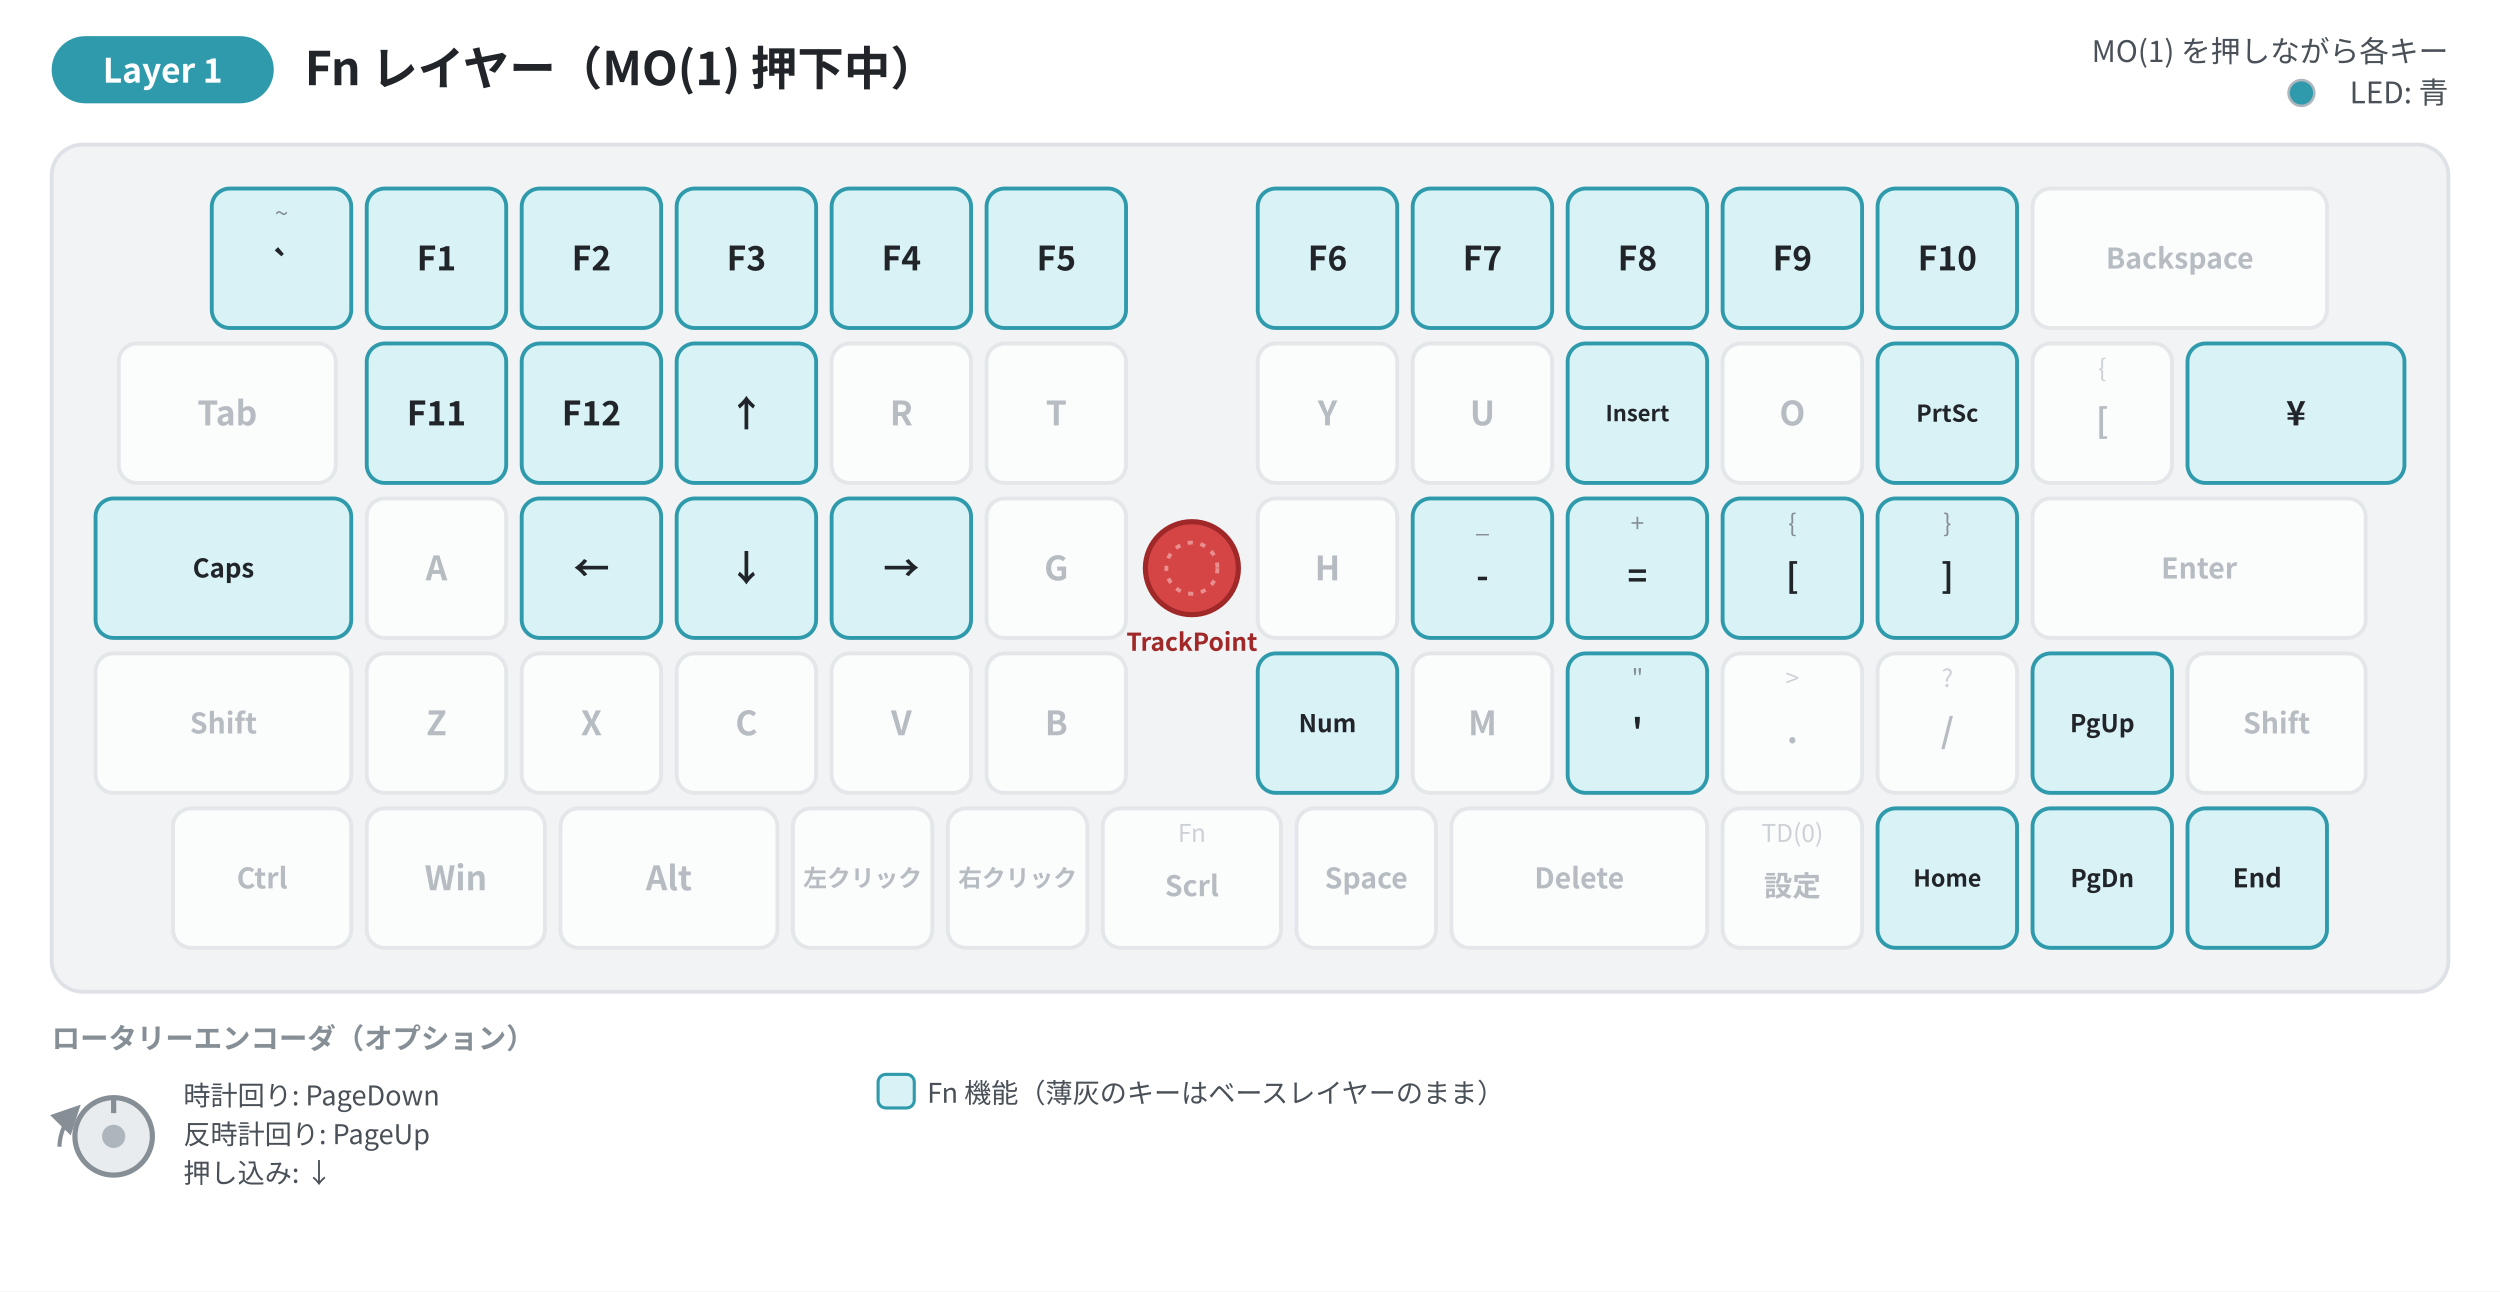
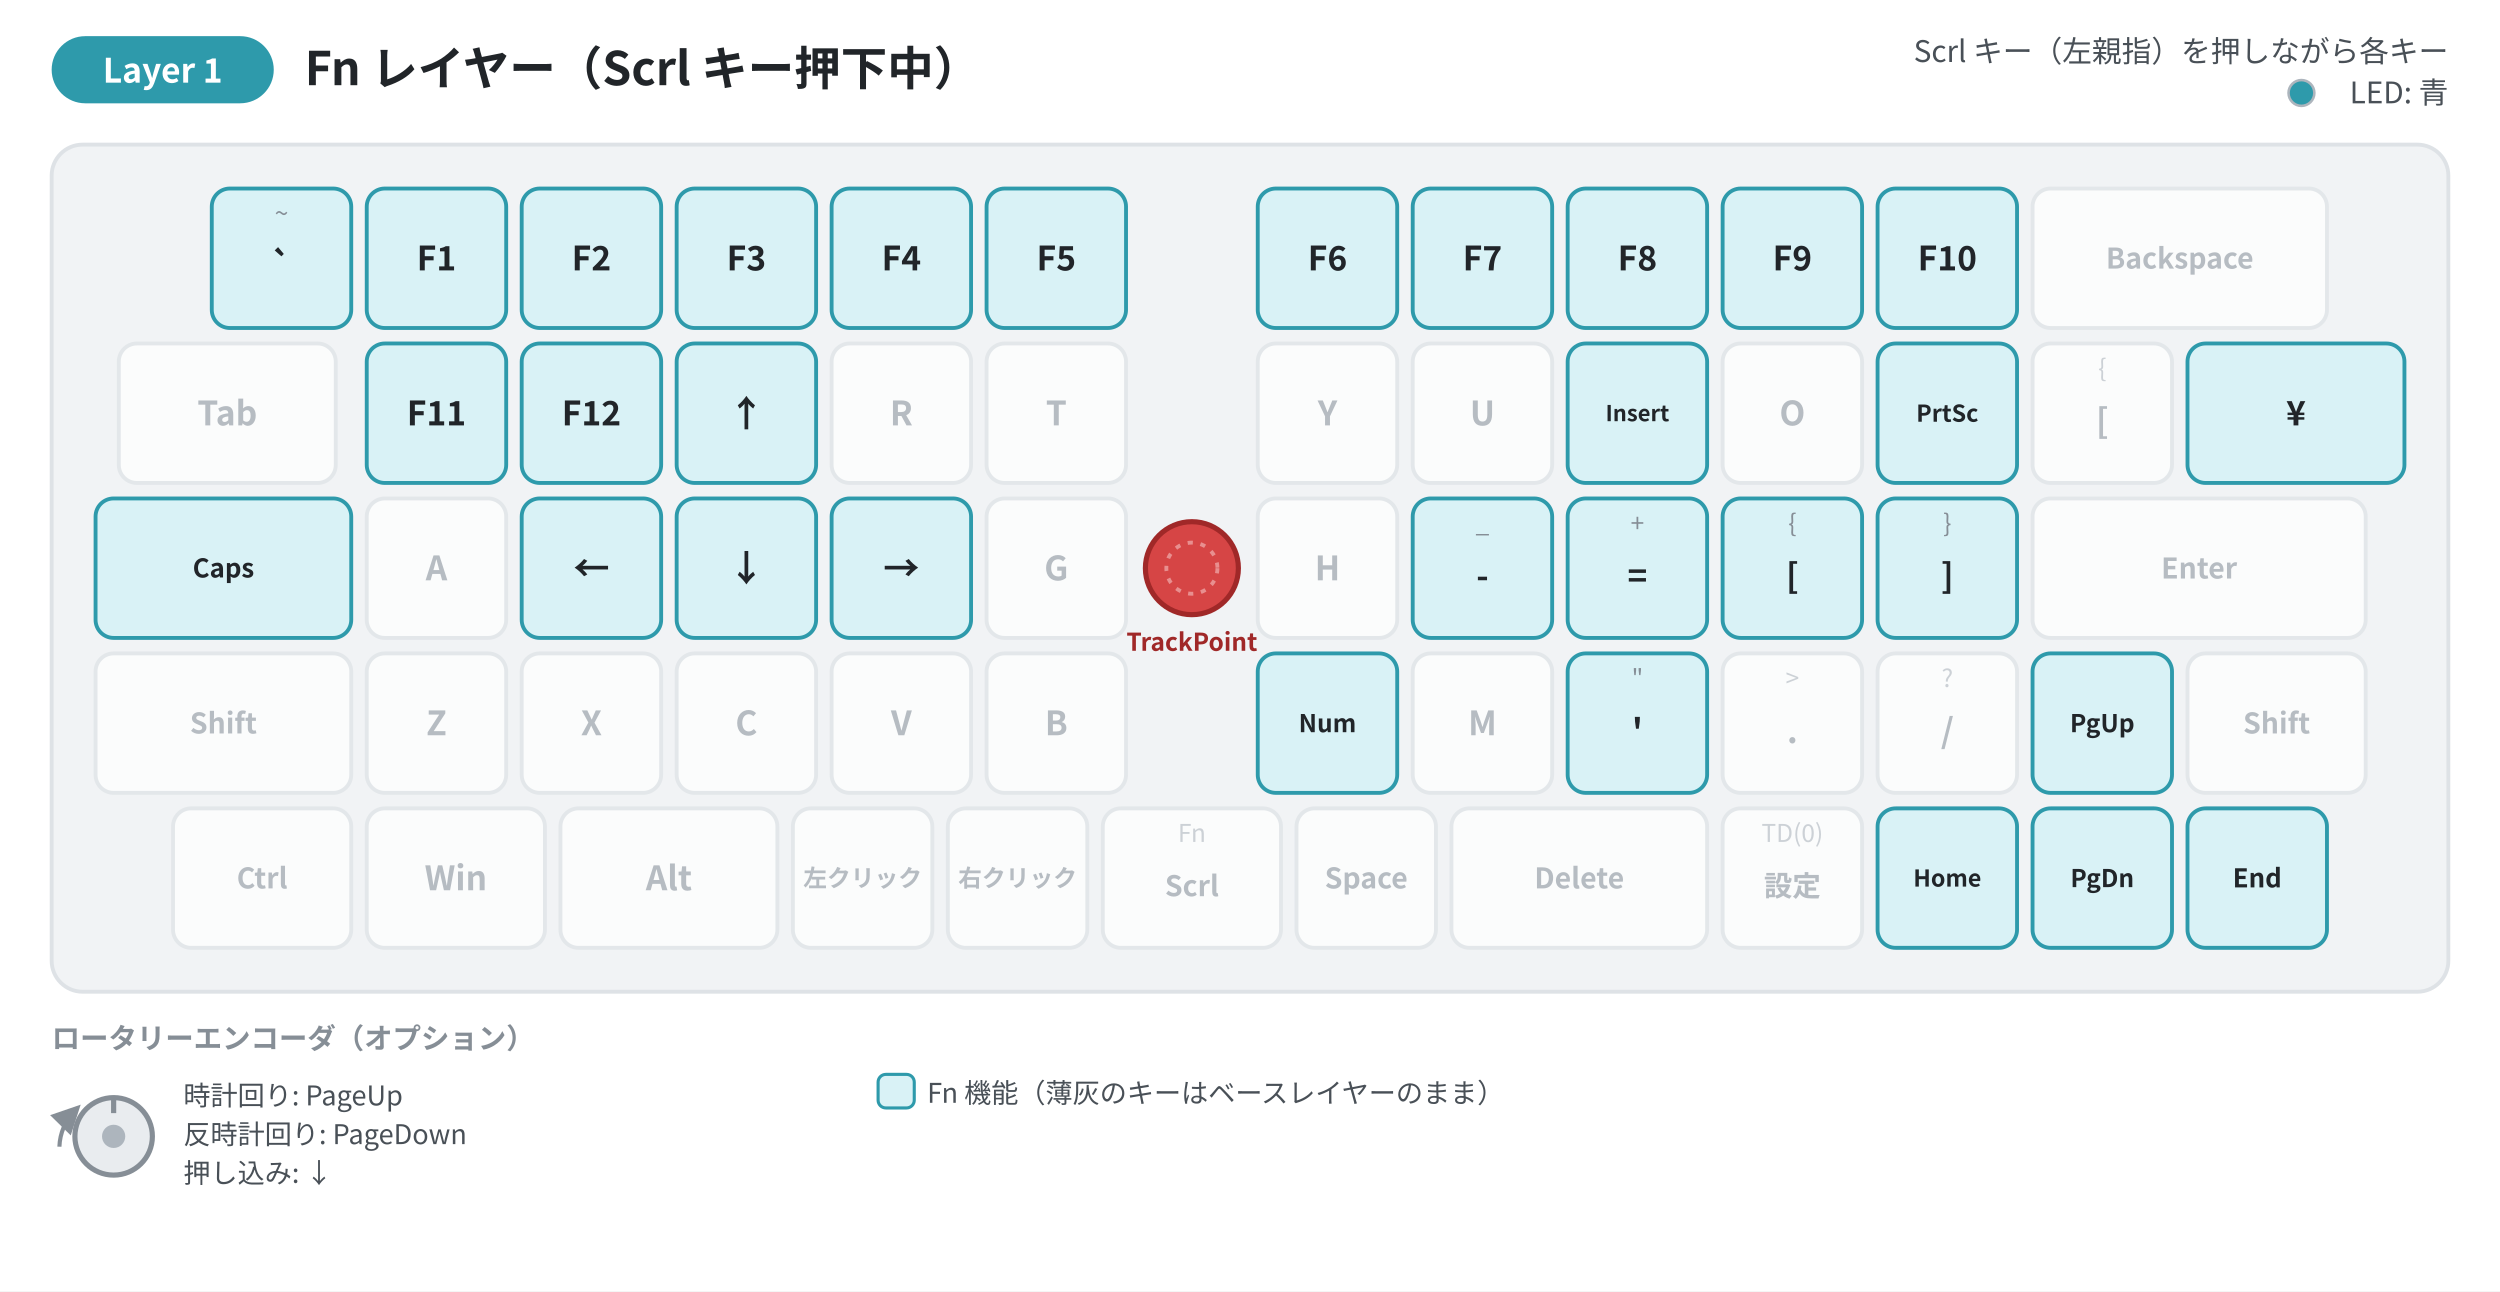
<svg xmlns="http://www.w3.org/2000/svg" width="968" height="500" viewBox="0 0 968 500" font-family="'Noto Sans CJK JP','Noto Sans JP','Hiragino Sans','Yu Gothic UI',sans-serif">
  <defs>
    <marker id="arr" markerWidth="7" markerHeight="7" refX="5" refY="3.5" orient="auto">
      <path d="M0,0 L7,3.5 L0,7 z" fill="#868e96" />
    </marker>
  </defs>
  <rect width="968" height="500" fill="#ffffff" />
  <rect x="20" y="14" width="86" height="26" rx="13" fill="#2e9aab" />
  <text x="63" y="32" font-size="13" fill="#ffffff" font-weight="700" text-anchor="middle">Layer 1</text>
-   <text x="118" y="33" font-size="18" fill="#212529" font-weight="700">Fn レイヤー（MO(1) 押下中）</text>
-   <text x="948" y="24" font-size="11.5" fill="#495057" text-anchor="end">MO(1) を押しながら各キー</text>
+   <text x="118" y="33" font-size="18" fill="#212529" font-weight="700">Fn レイヤー（Scrl キー押下中）</text>
+   <text x="948" y="24" font-size="11.5" fill="#495057" text-anchor="end">Scrl キー（左親指）を押しながら各キー</text>
  <circle cx="891.12" cy="36" r="5" fill="#2e9aab" stroke="#adb5bd" />
  <text x="948" y="40" font-size="11.5" fill="#495057" text-anchor="end">LED: 青</text>
  <g transform="translate(34,70)">
    <rect x="-14" y="-14" width="928.0" height="328" rx="12" fill="#f1f3f5" stroke="#dee2e6" stroke-width="1.5" />
    <rect x="48.0" y="3.0" width="54.0" height="54.0" rx="7" fill="#d9f2f6" stroke="#2e9aab" stroke-width="1.5" />
    <text x="75.0" y="16.0" font-size="9.5" fill="#868e96" text-anchor="middle">~</text>
    <text x="75.0" y="37.7" font-size="13.0" fill="#212529" font-weight="600" text-anchor="middle">`</text>
    <rect x="108.0" y="3.0" width="54.0" height="54.0" rx="7" fill="#d9f2f6" stroke="#2e9aab" stroke-width="1.5" />
    <text x="135.0" y="34.7" font-size="13.0" fill="#212529" font-weight="600" text-anchor="middle">F1</text>
    <rect x="168.0" y="3.0" width="54.0" height="54.0" rx="7" fill="#d9f2f6" stroke="#2e9aab" stroke-width="1.5" />
    <text x="195.0" y="34.7" font-size="13.0" fill="#212529" font-weight="600" text-anchor="middle">F2</text>
    <rect x="228.0" y="3.0" width="54.0" height="54.0" rx="7" fill="#d9f2f6" stroke="#2e9aab" stroke-width="1.5" />
    <text x="255.0" y="34.7" font-size="13.0" fill="#212529" font-weight="600" text-anchor="middle">F3</text>
    <rect x="288.0" y="3.0" width="54.0" height="54.0" rx="7" fill="#d9f2f6" stroke="#2e9aab" stroke-width="1.5" />
    <text x="315.0" y="34.7" font-size="13.0" fill="#212529" font-weight="600" text-anchor="middle">F4</text>
    <rect x="348.0" y="3.0" width="54.0" height="54.0" rx="7" fill="#d9f2f6" stroke="#2e9aab" stroke-width="1.5" />
    <text x="375.0" y="34.7" font-size="13.0" fill="#212529" font-weight="600" text-anchor="middle">F5</text>
    <rect x="453.0" y="3.0" width="54.0" height="54.0" rx="7" fill="#d9f2f6" stroke="#2e9aab" stroke-width="1.5" />
    <text x="480.0" y="34.7" font-size="13.0" fill="#212529" font-weight="600" text-anchor="middle">F6</text>
    <rect x="513.0" y="3.0" width="54.0" height="54.0" rx="7" fill="#d9f2f6" stroke="#2e9aab" stroke-width="1.5" />
    <text x="540.0" y="34.7" font-size="13.0" fill="#212529" font-weight="600" text-anchor="middle">F7</text>
    <rect x="573.0" y="3.0" width="54.0" height="54.0" rx="7" fill="#d9f2f6" stroke="#2e9aab" stroke-width="1.5" />
    <text x="600.0" y="34.7" font-size="13.0" fill="#212529" font-weight="600" text-anchor="middle">F8</text>
    <rect x="633.0" y="3.0" width="54.0" height="54.0" rx="7" fill="#d9f2f6" stroke="#2e9aab" stroke-width="1.5" />
    <text x="660.0" y="34.7" font-size="13.0" fill="#212529" font-weight="600" text-anchor="middle">F9</text>
    <rect x="693.0" y="3.0" width="54.0" height="54.0" rx="7" fill="#d9f2f6" stroke="#2e9aab" stroke-width="1.5" />
    <text x="720.0" y="34.7" font-size="13.0" fill="#212529" font-weight="600" text-anchor="middle">F10</text>
    <rect x="753.0" y="3.0" width="114.0" height="54.0" rx="7" fill="#fbfcfc" stroke="#e3e7ea" stroke-width="1.5" />
    <text x="810.0" y="34.0" font-size="11.0" fill="#b6bcc2" font-weight="600" text-anchor="middle">Backspace</text>
    <rect x="12.0" y="63.0" width="84.0" height="54.0" rx="7" fill="#fbfcfc" stroke="#e3e7ea" stroke-width="1.5" />
    <text x="54.0" y="94.7" font-size="13.0" fill="#b6bcc2" font-weight="600" text-anchor="middle">Tab</text>
    <rect x="108.0" y="63.0" width="54.0" height="54.0" rx="7" fill="#d9f2f6" stroke="#2e9aab" stroke-width="1.5" />
    <text x="135.0" y="94.7" font-size="13.0" fill="#212529" font-weight="600" text-anchor="middle">F11</text>
    <rect x="168.0" y="63.0" width="54.0" height="54.0" rx="7" fill="#d9f2f6" stroke="#2e9aab" stroke-width="1.5" />
    <text x="195.0" y="94.7" font-size="13.0" fill="#212529" font-weight="600" text-anchor="middle">F12</text>
    <rect x="228.0" y="63.0" width="54.0" height="54.0" rx="7" fill="#d9f2f6" stroke="#2e9aab" stroke-width="1.5" />
    <text x="255.0" y="95.1" font-size="14.0" fill="#212529" font-weight="600" text-anchor="middle">↑</text>
    <rect x="288.0" y="63.0" width="54.0" height="54.0" rx="7" fill="#fbfcfc" stroke="#e3e7ea" stroke-width="1.5" />
    <text x="315.0" y="94.7" font-size="13.0" fill="#b6bcc2" font-weight="600" text-anchor="middle">R</text>
    <rect x="348.0" y="63.0" width="54.0" height="54.0" rx="7" fill="#fbfcfc" stroke="#e3e7ea" stroke-width="1.5" />
    <text x="375.0" y="94.7" font-size="13.0" fill="#b6bcc2" font-weight="600" text-anchor="middle">T</text>
    <rect x="453.0" y="63.0" width="54.0" height="54.0" rx="7" fill="#fbfcfc" stroke="#e3e7ea" stroke-width="1.5" />
    <text x="480.0" y="94.7" font-size="13.0" fill="#b6bcc2" font-weight="600" text-anchor="middle">Y</text>
    <rect x="513.0" y="63.0" width="54.0" height="54.0" rx="7" fill="#fbfcfc" stroke="#e3e7ea" stroke-width="1.5" />
    <text x="540.0" y="94.7" font-size="13.0" fill="#b6bcc2" font-weight="600" text-anchor="middle">U</text>
    <rect x="573.0" y="63.0" width="54.0" height="54.0" rx="7" fill="#d9f2f6" stroke="#2e9aab" stroke-width="1.5" />
    <text x="600.0" y="93.1" font-size="8.5" fill="#212529" font-weight="600" text-anchor="middle">Insert</text>
    <rect x="633.0" y="63.0" width="54.0" height="54.0" rx="7" fill="#fbfcfc" stroke="#e3e7ea" stroke-width="1.5" />
    <text x="660.0" y="94.7" font-size="13.0" fill="#b6bcc2" font-weight="600" text-anchor="middle">O</text>
    <rect x="693.0" y="63.0" width="54.0" height="54.0" rx="7" fill="#d9f2f6" stroke="#2e9aab" stroke-width="1.5" />
    <text x="720.0" y="93.3" font-size="9.0" fill="#212529" font-weight="600" text-anchor="middle">PrtSc</text>
    <rect x="753.0" y="63.0" width="54.0" height="54.0" rx="7" fill="#fbfcfc" stroke="#e3e7ea" stroke-width="1.5" />
    <text x="780.0" y="76.0" font-size="9.5" fill="#ccd1d6" text-anchor="middle">{</text>
    <text x="780.0" y="97.7" font-size="13.0" fill="#b6bcc2" font-weight="600" text-anchor="middle">[</text>
    <rect x="813.0" y="63.0" width="84.0" height="54.0" rx="7" fill="#d9f2f6" stroke="#2e9aab" stroke-width="1.5" />
    <text x="855.0" y="94.7" font-size="13.0" fill="#212529" font-weight="600" text-anchor="middle">¥</text>
    <rect x="3.0" y="123.0" width="99.0" height="54.0" rx="7" fill="#d9f2f6" stroke="#2e9aab" stroke-width="1.5" />
    <text x="52.5" y="153.6" font-size="10.0" fill="#212529" font-weight="600" text-anchor="middle">Caps</text>
    <rect x="108.0" y="123.0" width="54.0" height="54.0" rx="7" fill="#fbfcfc" stroke="#e3e7ea" stroke-width="1.5" />
    <text x="135.0" y="154.7" font-size="13.0" fill="#b6bcc2" font-weight="600" text-anchor="middle">A</text>
    <rect x="168.0" y="123.0" width="54.0" height="54.0" rx="7" fill="#d9f2f6" stroke="#2e9aab" stroke-width="1.5" />
    <text x="195.0" y="155.1" font-size="14.0" fill="#212529" font-weight="600" text-anchor="middle">←</text>
    <rect x="228.0" y="123.0" width="54.0" height="54.0" rx="7" fill="#d9f2f6" stroke="#2e9aab" stroke-width="1.5" />
    <text x="255.0" y="155.1" font-size="14.0" fill="#212529" font-weight="600" text-anchor="middle">↓</text>
    <rect x="288.0" y="123.0" width="54.0" height="54.0" rx="7" fill="#d9f2f6" stroke="#2e9aab" stroke-width="1.5" />
    <text x="315.0" y="155.1" font-size="14.0" fill="#212529" font-weight="600" text-anchor="middle">→</text>
    <rect x="348.0" y="123.0" width="54.0" height="54.0" rx="7" fill="#fbfcfc" stroke="#e3e7ea" stroke-width="1.5" />
    <text x="375.0" y="154.7" font-size="13.0" fill="#b6bcc2" font-weight="600" text-anchor="middle">G</text>
    <rect x="453.0" y="123.0" width="54.0" height="54.0" rx="7" fill="#fbfcfc" stroke="#e3e7ea" stroke-width="1.5" />
    <text x="480.0" y="154.7" font-size="13.0" fill="#b6bcc2" font-weight="600" text-anchor="middle">H</text>
    <rect x="513.0" y="123.0" width="54.0" height="54.0" rx="7" fill="#d9f2f6" stroke="#2e9aab" stroke-width="1.5" />
    <text x="540.0" y="136.0" font-size="9.5" fill="#868e96" text-anchor="middle">_</text>
    <text x="540.0" y="157.7" font-size="13.0" fill="#212529" font-weight="600" text-anchor="middle">-</text>
    <rect x="573.0" y="123.0" width="54.0" height="54.0" rx="7" fill="#d9f2f6" stroke="#2e9aab" stroke-width="1.5" />
    <text x="600.0" y="136.0" font-size="9.5" fill="#868e96" text-anchor="middle">+</text>
    <text x="600.0" y="157.7" font-size="13.0" fill="#212529" font-weight="600" text-anchor="middle">=</text>
    <rect x="633.0" y="123.0" width="54.0" height="54.0" rx="7" fill="#d9f2f6" stroke="#2e9aab" stroke-width="1.5" />
    <text x="660.0" y="136.0" font-size="9.5" fill="#868e96" text-anchor="middle">{</text>
    <text x="660.0" y="157.7" font-size="13.0" fill="#212529" font-weight="600" text-anchor="middle">[</text>
    <rect x="693.0" y="123.0" width="54.0" height="54.0" rx="7" fill="#d9f2f6" stroke="#2e9aab" stroke-width="1.5" />
    <text x="720.0" y="136.0" font-size="9.5" fill="#868e96" text-anchor="middle">}</text>
    <text x="720.0" y="157.7" font-size="13.0" fill="#212529" font-weight="600" text-anchor="middle">]</text>
    <rect x="753.0" y="123.0" width="129.0" height="54.0" rx="7" fill="#fbfcfc" stroke="#e3e7ea" stroke-width="1.5" />
    <text x="817.5" y="154.0" font-size="11.0" fill="#b6bcc2" font-weight="600" text-anchor="middle">Enter</text>
    <rect x="3.0" y="183.0" width="99.0" height="54.0" rx="7" fill="#fbfcfc" stroke="#e3e7ea" stroke-width="1.5" />
    <text x="52.5" y="214.0" font-size="11.0" fill="#b6bcc2" font-weight="600" text-anchor="middle">Shift</text>
    <rect x="108.0" y="183.0" width="54.0" height="54.0" rx="7" fill="#fbfcfc" stroke="#e3e7ea" stroke-width="1.5" />
    <text x="135.0" y="214.7" font-size="13.0" fill="#b6bcc2" font-weight="600" text-anchor="middle">Z</text>
    <rect x="168.0" y="183.0" width="54.0" height="54.0" rx="7" fill="#fbfcfc" stroke="#e3e7ea" stroke-width="1.5" />
    <text x="195.0" y="214.7" font-size="13.0" fill="#b6bcc2" font-weight="600" text-anchor="middle">X</text>
    <rect x="228.0" y="183.0" width="54.0" height="54.0" rx="7" fill="#fbfcfc" stroke="#e3e7ea" stroke-width="1.5" />
    <text x="255.0" y="214.7" font-size="13.0" fill="#b6bcc2" font-weight="600" text-anchor="middle">C</text>
    <rect x="288.0" y="183.0" width="54.0" height="54.0" rx="7" fill="#fbfcfc" stroke="#e3e7ea" stroke-width="1.5" />
    <text x="315.0" y="214.7" font-size="13.0" fill="#b6bcc2" font-weight="600" text-anchor="middle">V</text>
    <rect x="348.0" y="183.0" width="54.0" height="54.0" rx="7" fill="#fbfcfc" stroke="#e3e7ea" stroke-width="1.5" />
    <text x="375.0" y="214.7" font-size="13.0" fill="#b6bcc2" font-weight="600" text-anchor="middle">B</text>
    <rect x="453.0" y="183.0" width="54.0" height="54.0" rx="7" fill="#d9f2f6" stroke="#2e9aab" stroke-width="1.5" />
    <text x="480.0" y="213.5" font-size="9.5" fill="#212529" font-weight="600" text-anchor="middle">Num</text>
    <rect x="513.0" y="183.0" width="54.0" height="54.0" rx="7" fill="#fbfcfc" stroke="#e3e7ea" stroke-width="1.5" />
    <text x="540.0" y="214.7" font-size="13.0" fill="#b6bcc2" font-weight="600" text-anchor="middle">M</text>
    <rect x="573.0" y="183.0" width="54.0" height="54.0" rx="7" fill="#d9f2f6" stroke="#2e9aab" stroke-width="1.5" />
    <text x="600.0" y="196.0" font-size="9.5" fill="#868e96" text-anchor="middle">"</text>
    <text x="600.0" y="217.7" font-size="13.0" fill="#212529" font-weight="600" text-anchor="middle">'</text>
    <rect x="633.0" y="183.0" width="54.0" height="54.0" rx="7" fill="#fbfcfc" stroke="#e3e7ea" stroke-width="1.5" />
    <text x="660.0" y="196.0" font-size="9.5" fill="#ccd1d6" text-anchor="middle">&gt;</text>
    <text x="660.0" y="217.7" font-size="13.0" fill="#b6bcc2" font-weight="600" text-anchor="middle">.</text>
    <rect x="693.0" y="183.0" width="54.0" height="54.0" rx="7" fill="#fbfcfc" stroke="#e3e7ea" stroke-width="1.5" />
    <text x="720.0" y="196.0" font-size="9.5" fill="#ccd1d6" text-anchor="middle">?</text>
    <text x="720.0" y="217.7" font-size="13.0" fill="#b6bcc2" font-weight="600" text-anchor="middle">/</text>
    <rect x="753.0" y="183.0" width="54.0" height="54.0" rx="7" fill="#d9f2f6" stroke="#2e9aab" stroke-width="1.5" />
    <text x="780.0" y="213.5" font-size="9.5" fill="#212529" font-weight="600" text-anchor="middle">PgUp</text>
    <rect x="813.0" y="183.0" width="69.0" height="54.0" rx="7" fill="#fbfcfc" stroke="#e3e7ea" stroke-width="1.5" />
    <text x="847.5" y="214.0" font-size="11.0" fill="#b6bcc2" font-weight="600" text-anchor="middle">Shift</text>
    <rect x="33.0" y="243.0" width="69.0" height="54.0" rx="7" fill="#fbfcfc" stroke="#e3e7ea" stroke-width="1.5" />
    <text x="67.5" y="274.0" font-size="11.0" fill="#b6bcc2" font-weight="600" text-anchor="middle">Ctrl</text>
    <rect x="108.0" y="243.0" width="69.0" height="54.0" rx="7" fill="#fbfcfc" stroke="#e3e7ea" stroke-width="1.5" />
    <text x="142.5" y="274.7" font-size="13.0" fill="#b6bcc2" font-weight="600" text-anchor="middle">Win</text>
    <rect x="183.0" y="243.0" width="84.0" height="54.0" rx="7" fill="#fbfcfc" stroke="#e3e7ea" stroke-width="1.5" />
    <text x="225.0" y="274.7" font-size="13.0" fill="#b6bcc2" font-weight="600" text-anchor="middle">Alt</text>
    <rect x="273.0" y="243.0" width="54.0" height="54.0" rx="7" fill="#fbfcfc" stroke="#e3e7ea" stroke-width="1.5" />
    <text x="300.0" y="273.3" font-size="9.2" fill="#b6bcc2" font-weight="600" text-anchor="middle">左クリック</text>
    <rect x="333.0" y="243.0" width="54.0" height="54.0" rx="7" fill="#fbfcfc" stroke="#e3e7ea" stroke-width="1.5" />
    <text x="360.0" y="273.3" font-size="9.2" fill="#b6bcc2" font-weight="600" text-anchor="middle">右クリック</text>
    <rect x="393.0" y="243.0" width="69.0" height="54.0" rx="7" fill="#fbfcfc" stroke="#e3e7ea" stroke-width="1.5" />
    <text x="427.5" y="256.0" font-size="9.5" fill="#ccd1d6" text-anchor="middle">Fn</text>
    <text x="427.5" y="277.0" font-size="11.0" fill="#b6bcc2" font-weight="600" text-anchor="middle">Scrl</text>
    <rect x="468.0" y="243.0" width="54.0" height="54.0" rx="7" fill="#fbfcfc" stroke="#e3e7ea" stroke-width="1.5" />
    <text x="495.0" y="274.0" font-size="11.0" fill="#b6bcc2" font-weight="600" text-anchor="middle">Space</text>
    <rect x="528.0" y="243.0" width="99.0" height="54.0" rx="7" fill="#fbfcfc" stroke="#e3e7ea" stroke-width="1.5" />
    <text x="577.5" y="274.0" font-size="11.0" fill="#b6bcc2" font-weight="600" text-anchor="middle">Delete</text>
    <rect x="633.0" y="243.0" width="54.0" height="54.0" rx="7" fill="#fbfcfc" stroke="#e3e7ea" stroke-width="1.5" />
    <text x="660.0" y="256.0" font-size="9.5" fill="#ccd1d6" text-anchor="middle">TD(0)</text>
    <text x="660.0" y="277.0" font-size="11.0" fill="#b6bcc2" font-weight="600" text-anchor="middle">設定</text>
    <rect x="693.0" y="243.0" width="54.0" height="54.0" rx="7" fill="#d9f2f6" stroke="#2e9aab" stroke-width="1.5" />
    <text x="720.0" y="273.3" font-size="9.0" fill="#212529" font-weight="600" text-anchor="middle">Home</text>
    <rect x="753.0" y="243.0" width="54.0" height="54.0" rx="7" fill="#d9f2f6" stroke="#2e9aab" stroke-width="1.5" />
    <text x="780.0" y="273.5" font-size="9.5" fill="#212529" font-weight="600" text-anchor="middle">PgDn</text>
    <rect x="813.0" y="243.0" width="54.0" height="54.0" rx="7" fill="#d9f2f6" stroke="#2e9aab" stroke-width="1.5" />
    <text x="840.0" y="273.6" font-size="10.0" fill="#212529" font-weight="600" text-anchor="middle">End</text>
    <circle cx="427.5" cy="150.0" r="18.0" fill="#d64545" stroke="#a02828" stroke-width="2" />
    <circle cx="427.5" cy="150.0" r="9.9" fill="none" stroke="#e88f8f" stroke-width="1.5" stroke-dasharray="2,3" />
    <text x="427.5" y="182.0" font-size="9.5" fill="#a02828" text-anchor="middle" font-weight="600">TrackPoint</text>
  </g>
  <text x="20" y="406" font-size="11" fill="#868e96" font-weight="700">ロータリーエンコーダ（オプション）</text>
  <circle cx="44" cy="440" r="15" fill="#e9ecef" stroke="#868e96" stroke-width="2" />
  <circle cx="44" cy="440" r="4.5" fill="#adb5bd" />
  <line x1="44" y1="425" x2="44" y2="431" stroke="#868e96" stroke-width="2" />
  <path d="M 23 444 a 21 21 0 0 1 6 -14" fill="none" stroke="#868e96" stroke-width="1.6" marker-end="url(#arr)" />
-   <text x="71" y="428" font-size="10.5" fill="#495057">時計回り: PageDown</text>
-   <text x="71" y="443" font-size="10.5" fill="#495057">反時計回り: PageUp</text>
+   <text x="71" y="428" font-size="10.5" fill="#495057">時計回り: PageUp</text>
+   <text x="71" y="443" font-size="10.5" fill="#495057">反時計回り: PageDown</text>
  <text x="71" y="458" font-size="10.5" fill="#495057">押し込み: ↓</text>
  <rect x="340" y="416" width="14" height="13" rx="3" fill="#d9f2f6" stroke="#2e9aab" stroke-width="1.2" />
  <text x="359" y="427" font-size="10.5" fill="#495057">Fn 機能（薄灰のキーはベースレイヤーのまま）</text>
</svg>
